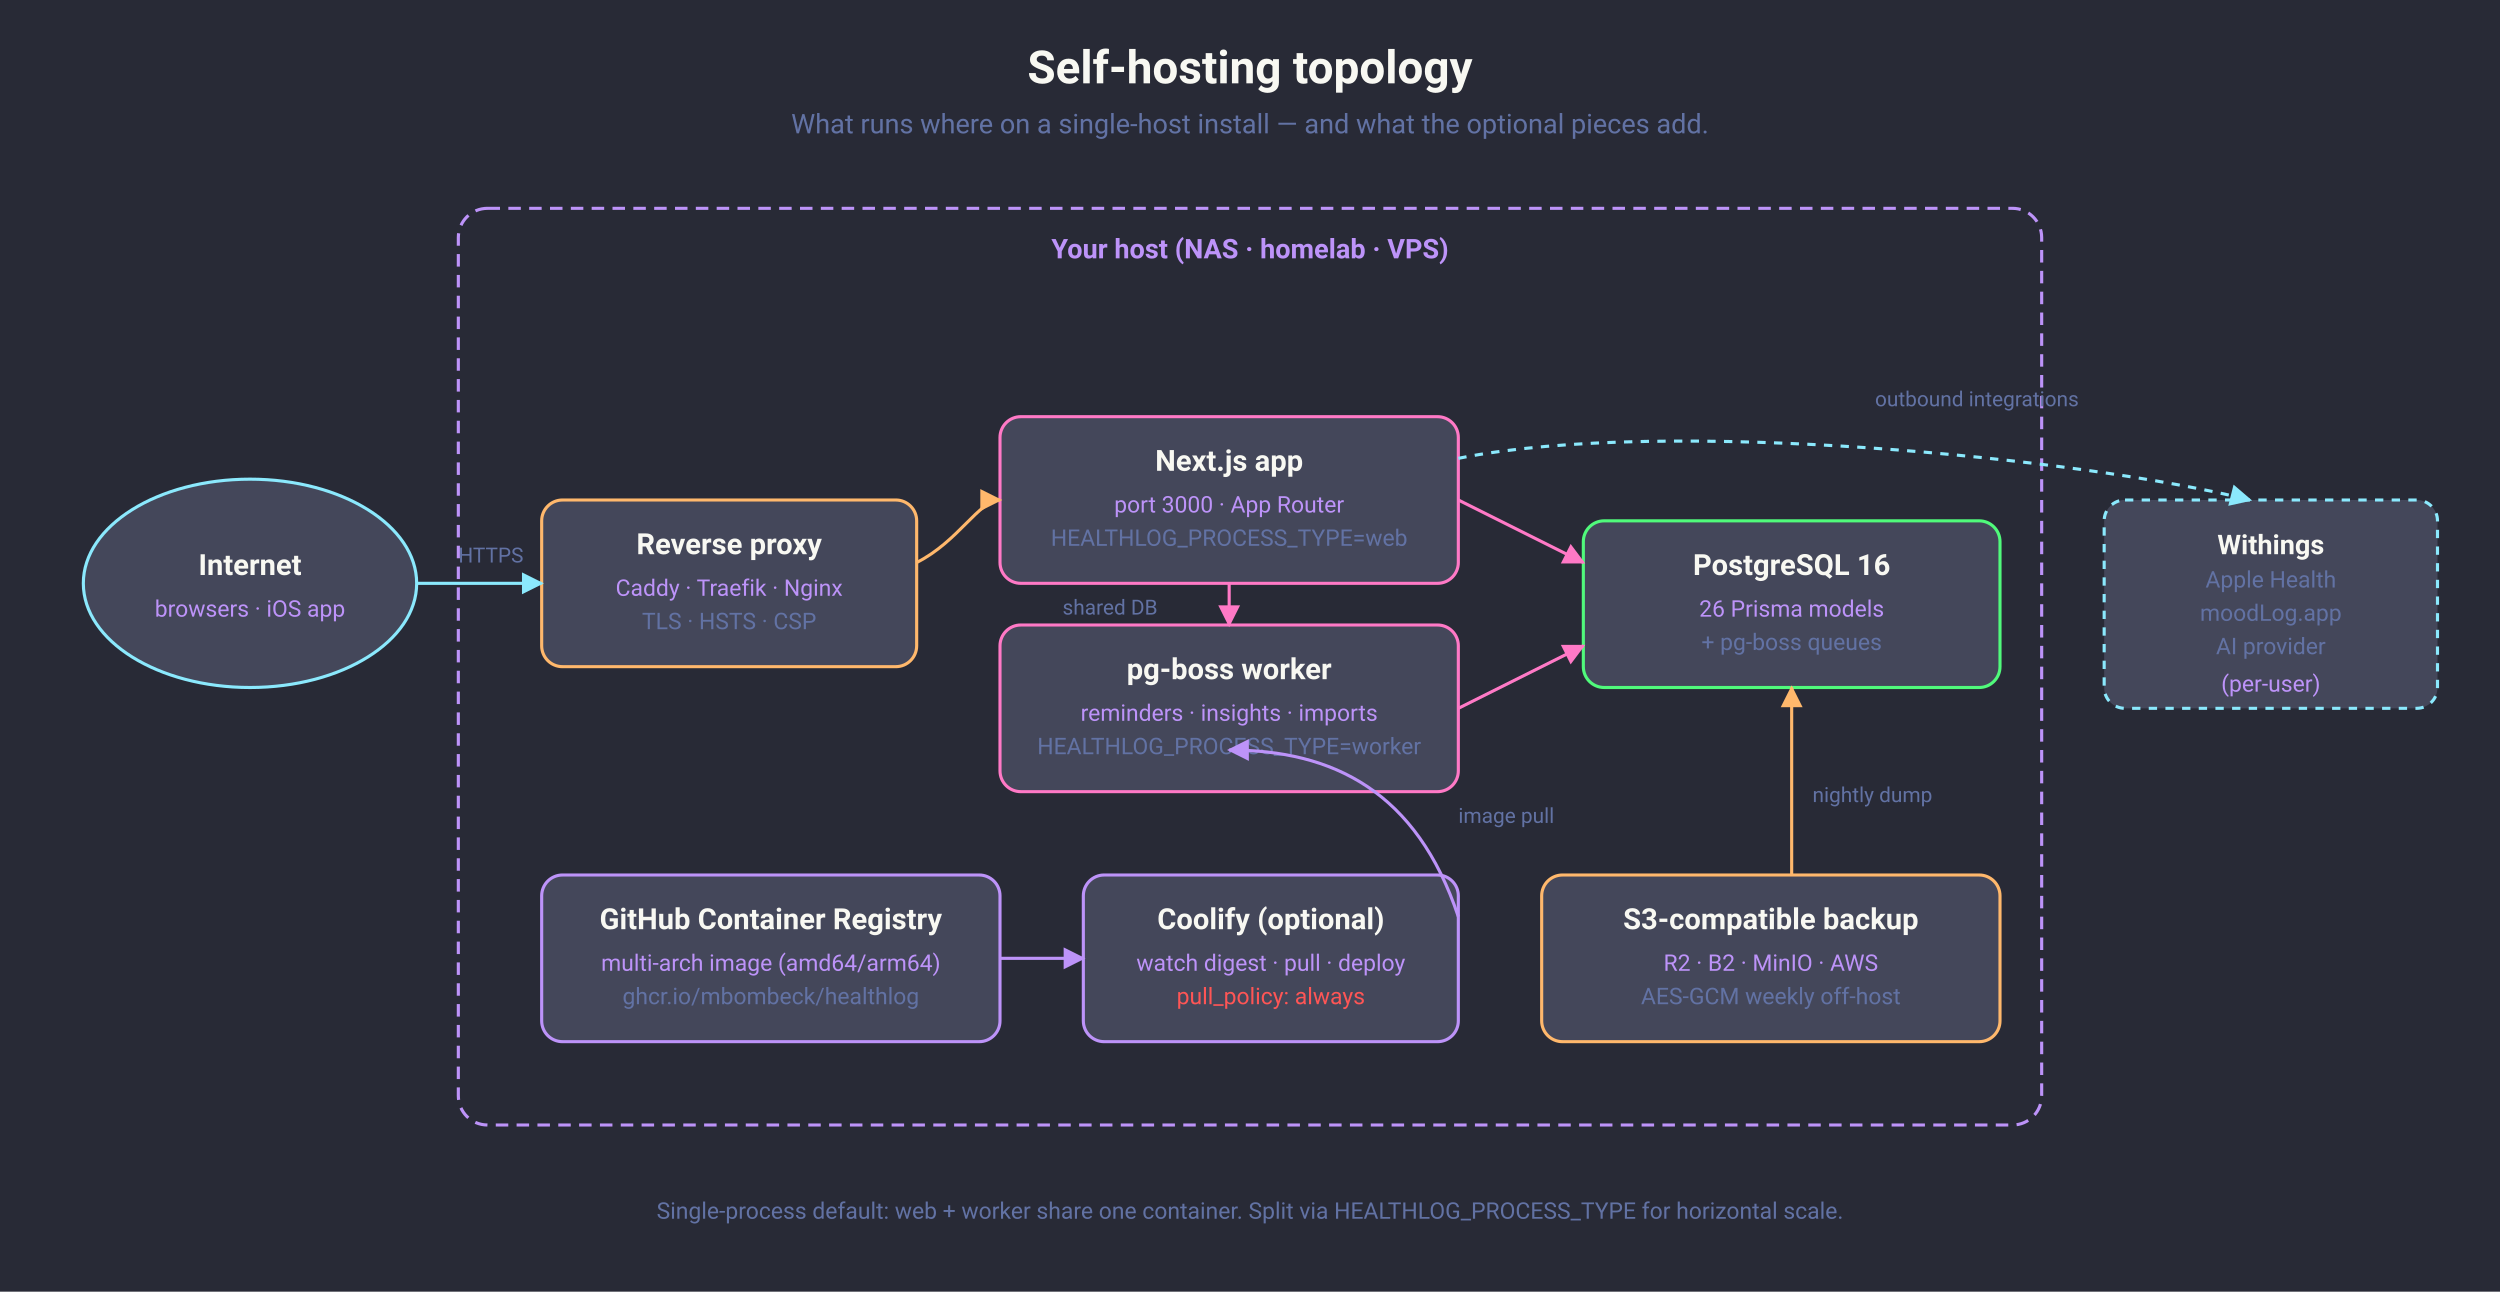
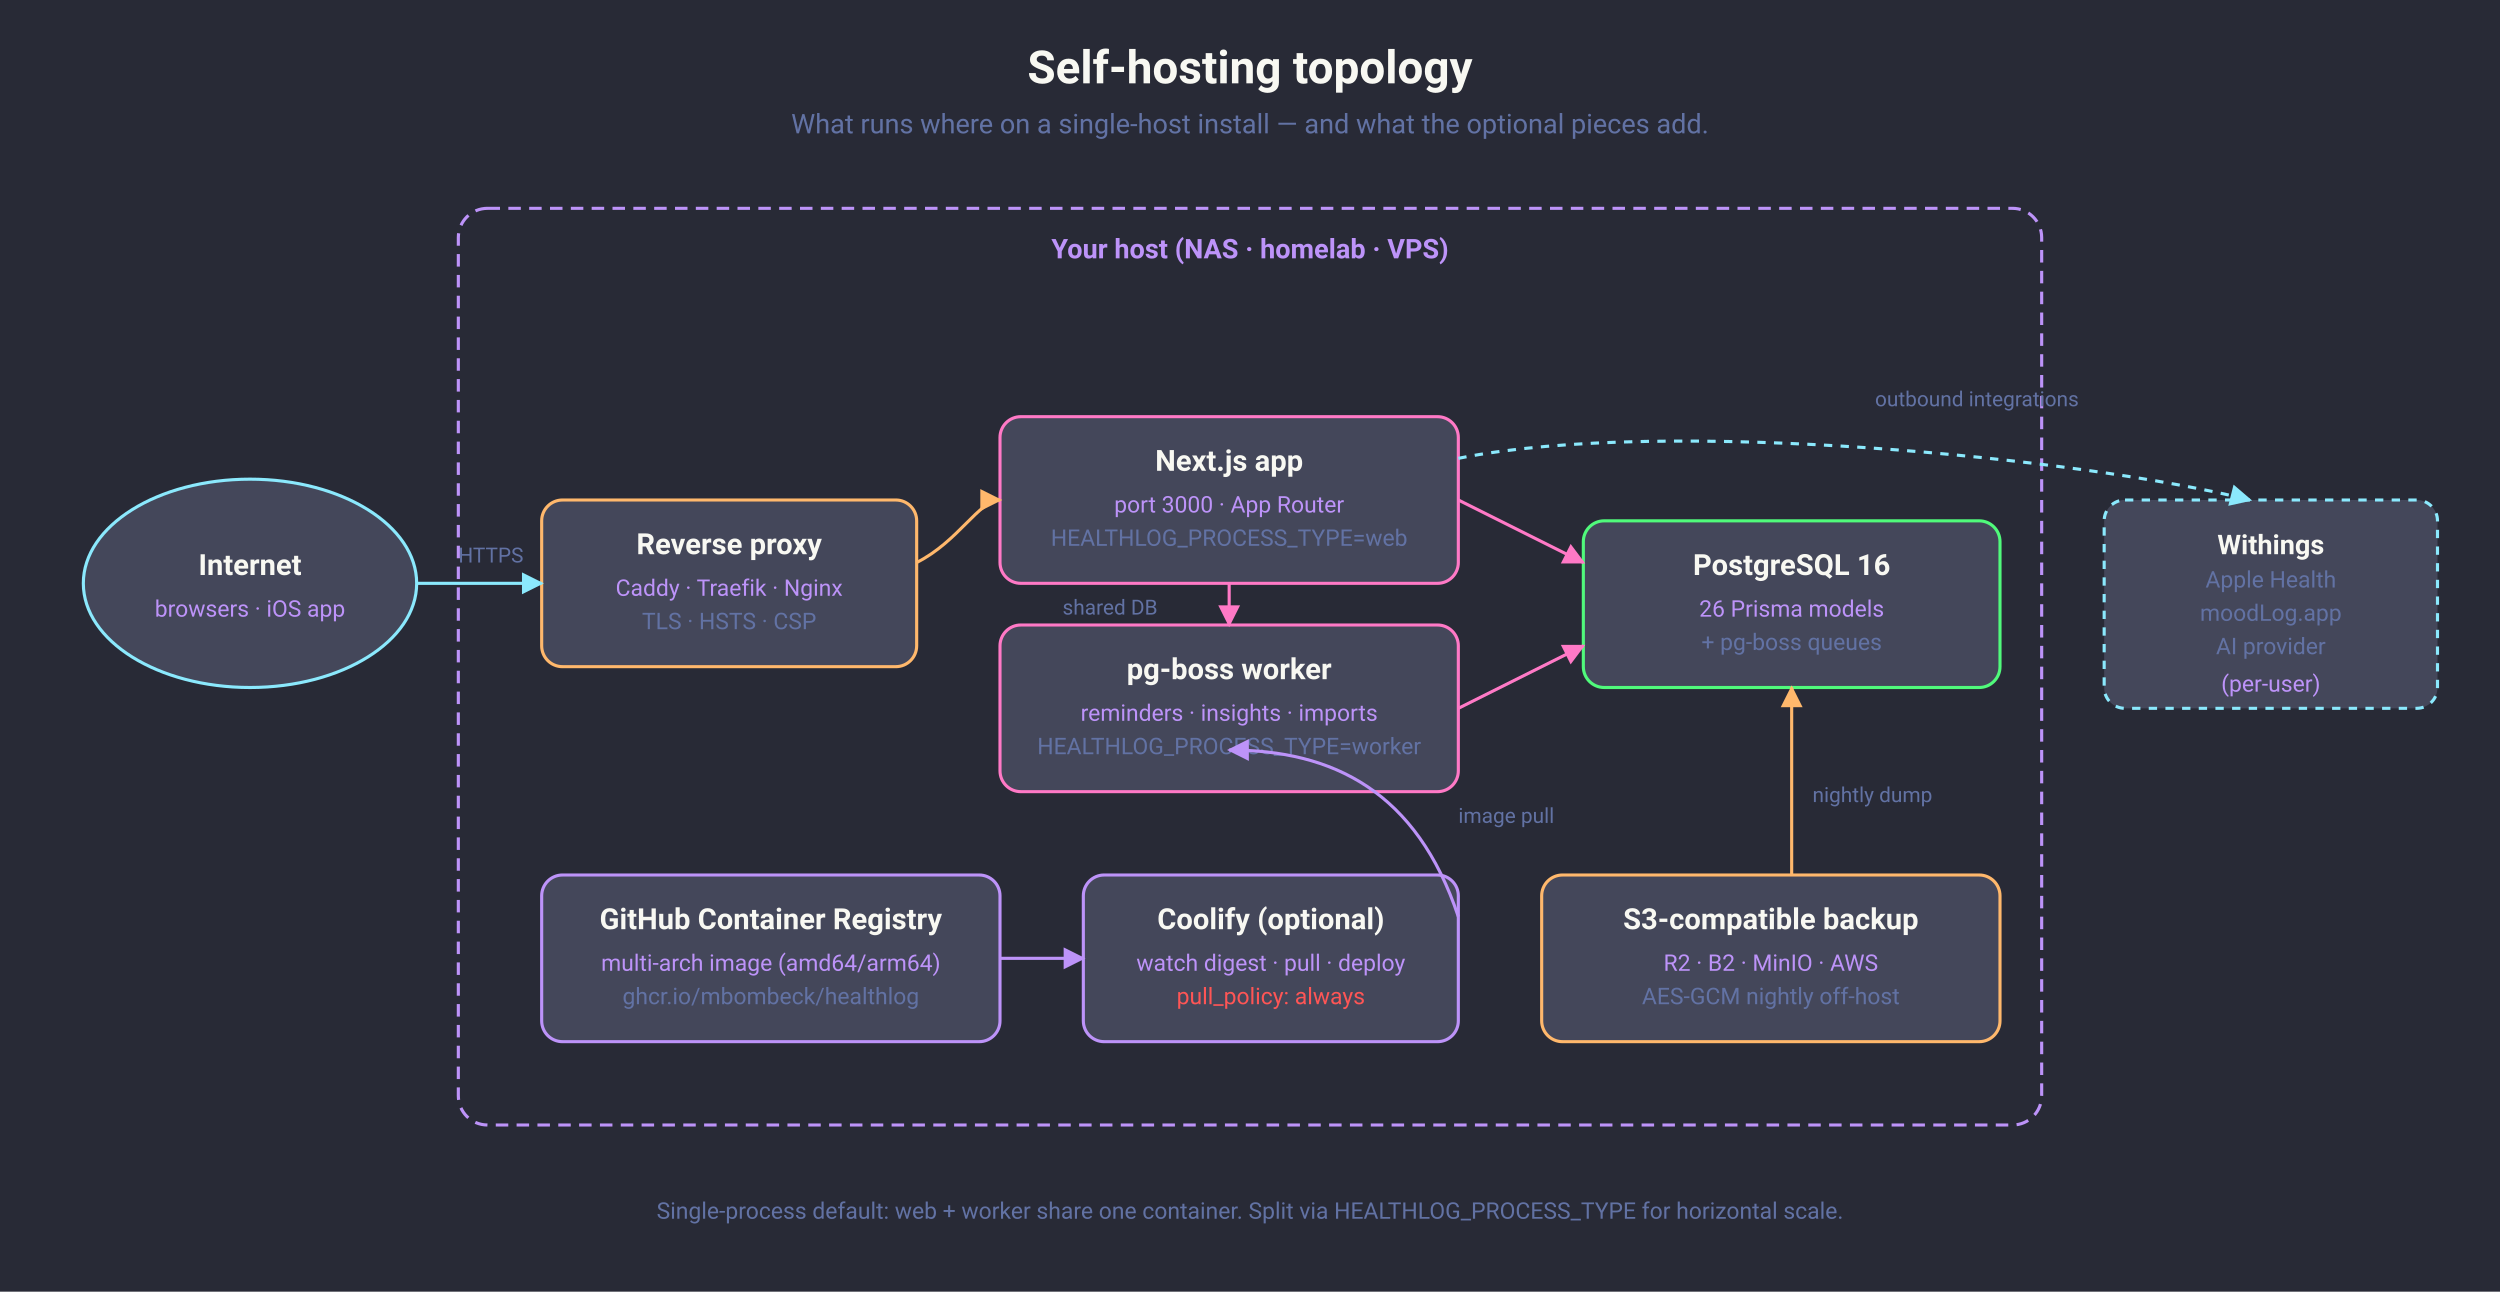
<svg xmlns="http://www.w3.org/2000/svg" viewBox="0 0 1200 620" font-family="ui-sans-serif, -apple-system, Segoe UI, Roboto, sans-serif" role="img" aria-labelledby="title desc">
  <rect x="0" y="0" width="1200" height="620" fill="#282a36" />
  <text x="600" y="40" fill="#f8f8f2" font-size="22" font-weight="700" text-anchor="middle">Self-hosting topology</text>
  <text x="600" y="64" fill="#6272a4" font-size="13" text-anchor="middle">What runs where on a single-host install — and what the optional pieces add.</text>
  <g>
    <rect x="220" y="100" width="760" height="440" rx="14" fill="none" stroke="#bd93f9" stroke-width="1.5" stroke-dasharray="6 4" />
    <text x="600" y="124" text-anchor="middle" fill="#bd93f9" font-size="13" font-weight="600">Your host (NAS · homelab · VPS)</text>
  </g>
  <g>
    <ellipse cx="120" cy="280" rx="80" ry="50" fill="#44475a" stroke="#8be9fd" stroke-width="1.5" />
    <text x="120" y="276" text-anchor="middle" fill="#f8f8f2" font-size="14" font-weight="600">Internet</text>
    <text x="120" y="296" text-anchor="middle" fill="#bd93f9" font-size="11">browsers · iOS app</text>
  </g>
  <g>
    <rect x="260" y="240" width="180" height="80" rx="10" fill="#44475a" stroke="#ffb86c" stroke-width="1.5" />
    <text x="350" y="266" text-anchor="middle" fill="#f8f8f2" font-size="14" font-weight="600">Reverse proxy</text>
    <text x="350" y="286" text-anchor="middle" fill="#bd93f9" font-size="11">Caddy · Traefik · Nginx</text>
    <text x="350" y="302" text-anchor="middle" fill="#6272a4" font-size="11">TLS · HSTS · CSP</text>
  </g>
  <g>
    <rect x="480" y="200" width="220" height="80" rx="10" fill="#44475a" stroke="#ff79c6" stroke-width="1.5" />
    <text x="590" y="226" text-anchor="middle" fill="#f8f8f2" font-size="14" font-weight="600">Next.js app</text>
    <text x="590" y="246" text-anchor="middle" fill="#bd93f9" font-size="11">port 3000 · App Router</text>
    <text x="590" y="262" text-anchor="middle" fill="#6272a4" font-size="11">HEALTHLOG_PROCESS_TYPE=web</text>
  </g>
  <g>
    <rect x="480" y="300" width="220" height="80" rx="10" fill="#44475a" stroke="#ff79c6" stroke-width="1.5" />
    <text x="590" y="326" text-anchor="middle" fill="#f8f8f2" font-size="14" font-weight="600">pg-boss worker</text>
    <text x="590" y="346" text-anchor="middle" fill="#bd93f9" font-size="11">reminders · insights · imports</text>
    <text x="590" y="362" text-anchor="middle" fill="#6272a4" font-size="11">HEALTHLOG_PROCESS_TYPE=worker</text>
  </g>
  <g>
    <rect x="760" y="250" width="200" height="80" rx="10" fill="#44475a" stroke="#50fa7b" stroke-width="1.5" />
    <text x="860" y="276" text-anchor="middle" fill="#f8f8f2" font-size="14" font-weight="600">PostgreSQL 16</text>
    <text x="860" y="296" text-anchor="middle" fill="#bd93f9" font-size="11">26 Prisma models</text>
    <text x="860" y="312" text-anchor="middle" fill="#6272a4" font-size="11">+ pg-boss queues</text>
  </g>
  <g>
    <rect x="260" y="420" width="220" height="80" rx="10" fill="#44475a" stroke="#bd93f9" stroke-width="1.5" />
    <text x="370" y="446" text-anchor="middle" fill="#f8f8f2" font-size="14" font-weight="600">GitHub Container Registry</text>
    <text x="370" y="466" text-anchor="middle" fill="#bd93f9" font-size="11">multi-arch image (amd64/arm64)</text>
    <text x="370" y="482" text-anchor="middle" fill="#6272a4" font-size="11">ghcr.io/mbombeck/healthlog</text>
  </g>
  <g>
    <rect x="520" y="420" width="180" height="80" rx="10" fill="#44475a" stroke="#bd93f9" stroke-width="1.5" />
    <text x="610" y="446" text-anchor="middle" fill="#f8f8f2" font-size="14" font-weight="600">Coolify (optional)</text>
    <text x="610" y="466" text-anchor="middle" fill="#bd93f9" font-size="11">watch digest · pull · deploy</text>
    <text x="610" y="482" text-anchor="middle" fill="#ff5555" font-size="11">pull_policy: always</text>
  </g>
  <g>
    <rect x="740" y="420" width="220" height="80" rx="10" fill="#44475a" stroke="#ffb86c" stroke-width="1.5" />
    <text x="850" y="446" text-anchor="middle" fill="#f8f8f2" font-size="14" font-weight="600">S3-compatible backup</text>
    <text x="850" y="466" text-anchor="middle" fill="#bd93f9" font-size="11">R2 · B2 · MinIO · AWS</text>
-     <text x="850" y="482" text-anchor="middle" fill="#6272a4" font-size="11">AES-GCM weekly off-host</text>
+     <text x="850" y="482" text-anchor="middle" fill="#6272a4" font-size="11">AES-GCM nightly off-host</text>
  </g>
  <g>
    <rect x="1010" y="240" width="160" height="100" rx="10" fill="#44475a" stroke="#8be9fd" stroke-width="1.5" stroke-dasharray="4 4" />
    <text x="1090" y="266" text-anchor="middle" fill="#f8f8f2" font-size="13" font-weight="600">Withings</text>
    <text x="1090" y="282" text-anchor="middle" fill="#6272a4" font-size="11">Apple Health</text>
    <text x="1090" y="298" text-anchor="middle" fill="#6272a4" font-size="11">moodLog.app</text>
    <text x="1090" y="314" text-anchor="middle" fill="#6272a4" font-size="11">AI provider</text>
    <text x="1090" y="332" text-anchor="middle" fill="#bd93f9" font-size="11">(per-user)</text>
  </g>
  <g stroke="#8be9fd" stroke-width="1.5" fill="none" marker-end="url(#a3-c)">
    <path d="M200 280 L 260 280" />
  </g>
  <text x="220" y="270" fill="#6272a4" font-size="10">HTTPS</text>
  <g stroke="#ffb86c" stroke-width="1.5" fill="none" marker-end="url(#a3-o)">
    <path d="M440 270 C 460 260, 470 240, 480 240" />
  </g>
  <g stroke="#ff79c6" stroke-width="1.5" fill="none" marker-end="url(#a3-p)">
    <path d="M700 240 L 760 270" />
    <path d="M700 340 L 760 310" />
    <path d="M590 280 L 590 300" />
  </g>
  <text x="510" y="295" fill="#6272a4" font-size="10">shared DB</text>
  <g stroke="#bd93f9" stroke-width="1.5" fill="none" marker-end="url(#a3-pu)">
    <path d="M480 460 L 520 460" />
    <path d="M700 440 C 680 380, 640 360, 590 360" />
  </g>
  <text x="700" y="395" fill="#6272a4" font-size="10">image pull</text>
  <g stroke="#ffb86c" stroke-width="1.5" fill="none" marker-end="url(#a3-o2)">
    <path d="M860 420 L 860 330" />
  </g>
  <text x="870" y="385" fill="#6272a4" font-size="10">nightly dump</text>
  <g stroke="#8be9fd" stroke-width="1.5" stroke-dasharray="4 4" fill="none" marker-end="url(#a3-c2)">
    <path d="M700 220 C 800 200, 1000 220, 1080 240" />
  </g>
  <text x="900" y="195" fill="#6272a4" font-size="10">outbound integrations</text>
  <text x="600" y="585" fill="#6272a4" font-size="11" text-anchor="middle">Single-process default: web + worker share one container. Split via HEALTHLOG_PROCESS_TYPE for horizontal scale.</text>
  <defs>
    <marker id="a3-c" viewBox="0 0 10 10" refX="9" refY="5" markerWidth="7" markerHeight="7" orient="auto">
      <path d="M0,0 L10,5 L0,10 z" fill="#8be9fd" />
    </marker>
    <marker id="a3-o" viewBox="0 0 10 10" refX="9" refY="5" markerWidth="7" markerHeight="7" orient="auto">
      <path d="M0,0 L10,5 L0,10 z" fill="#ffb86c" />
    </marker>
    <marker id="a3-p" viewBox="0 0 10 10" refX="9" refY="5" markerWidth="7" markerHeight="7" orient="auto">
      <path d="M0,0 L10,5 L0,10 z" fill="#ff79c6" />
    </marker>
    <marker id="a3-pu" viewBox="0 0 10 10" refX="9" refY="5" markerWidth="7" markerHeight="7" orient="auto">
      <path d="M0,0 L10,5 L0,10 z" fill="#bd93f9" />
    </marker>
    <marker id="a3-o2" viewBox="0 0 10 10" refX="9" refY="5" markerWidth="7" markerHeight="7" orient="auto">
      <path d="M0,0 L10,5 L0,10 z" fill="#ffb86c" />
    </marker>
    <marker id="a3-c2" viewBox="0 0 10 10" refX="9" refY="5" markerWidth="7" markerHeight="7" orient="auto">
      <path d="M0,0 L10,5 L0,10 z" fill="#8be9fd" />
    </marker>
  </defs>
</svg>
